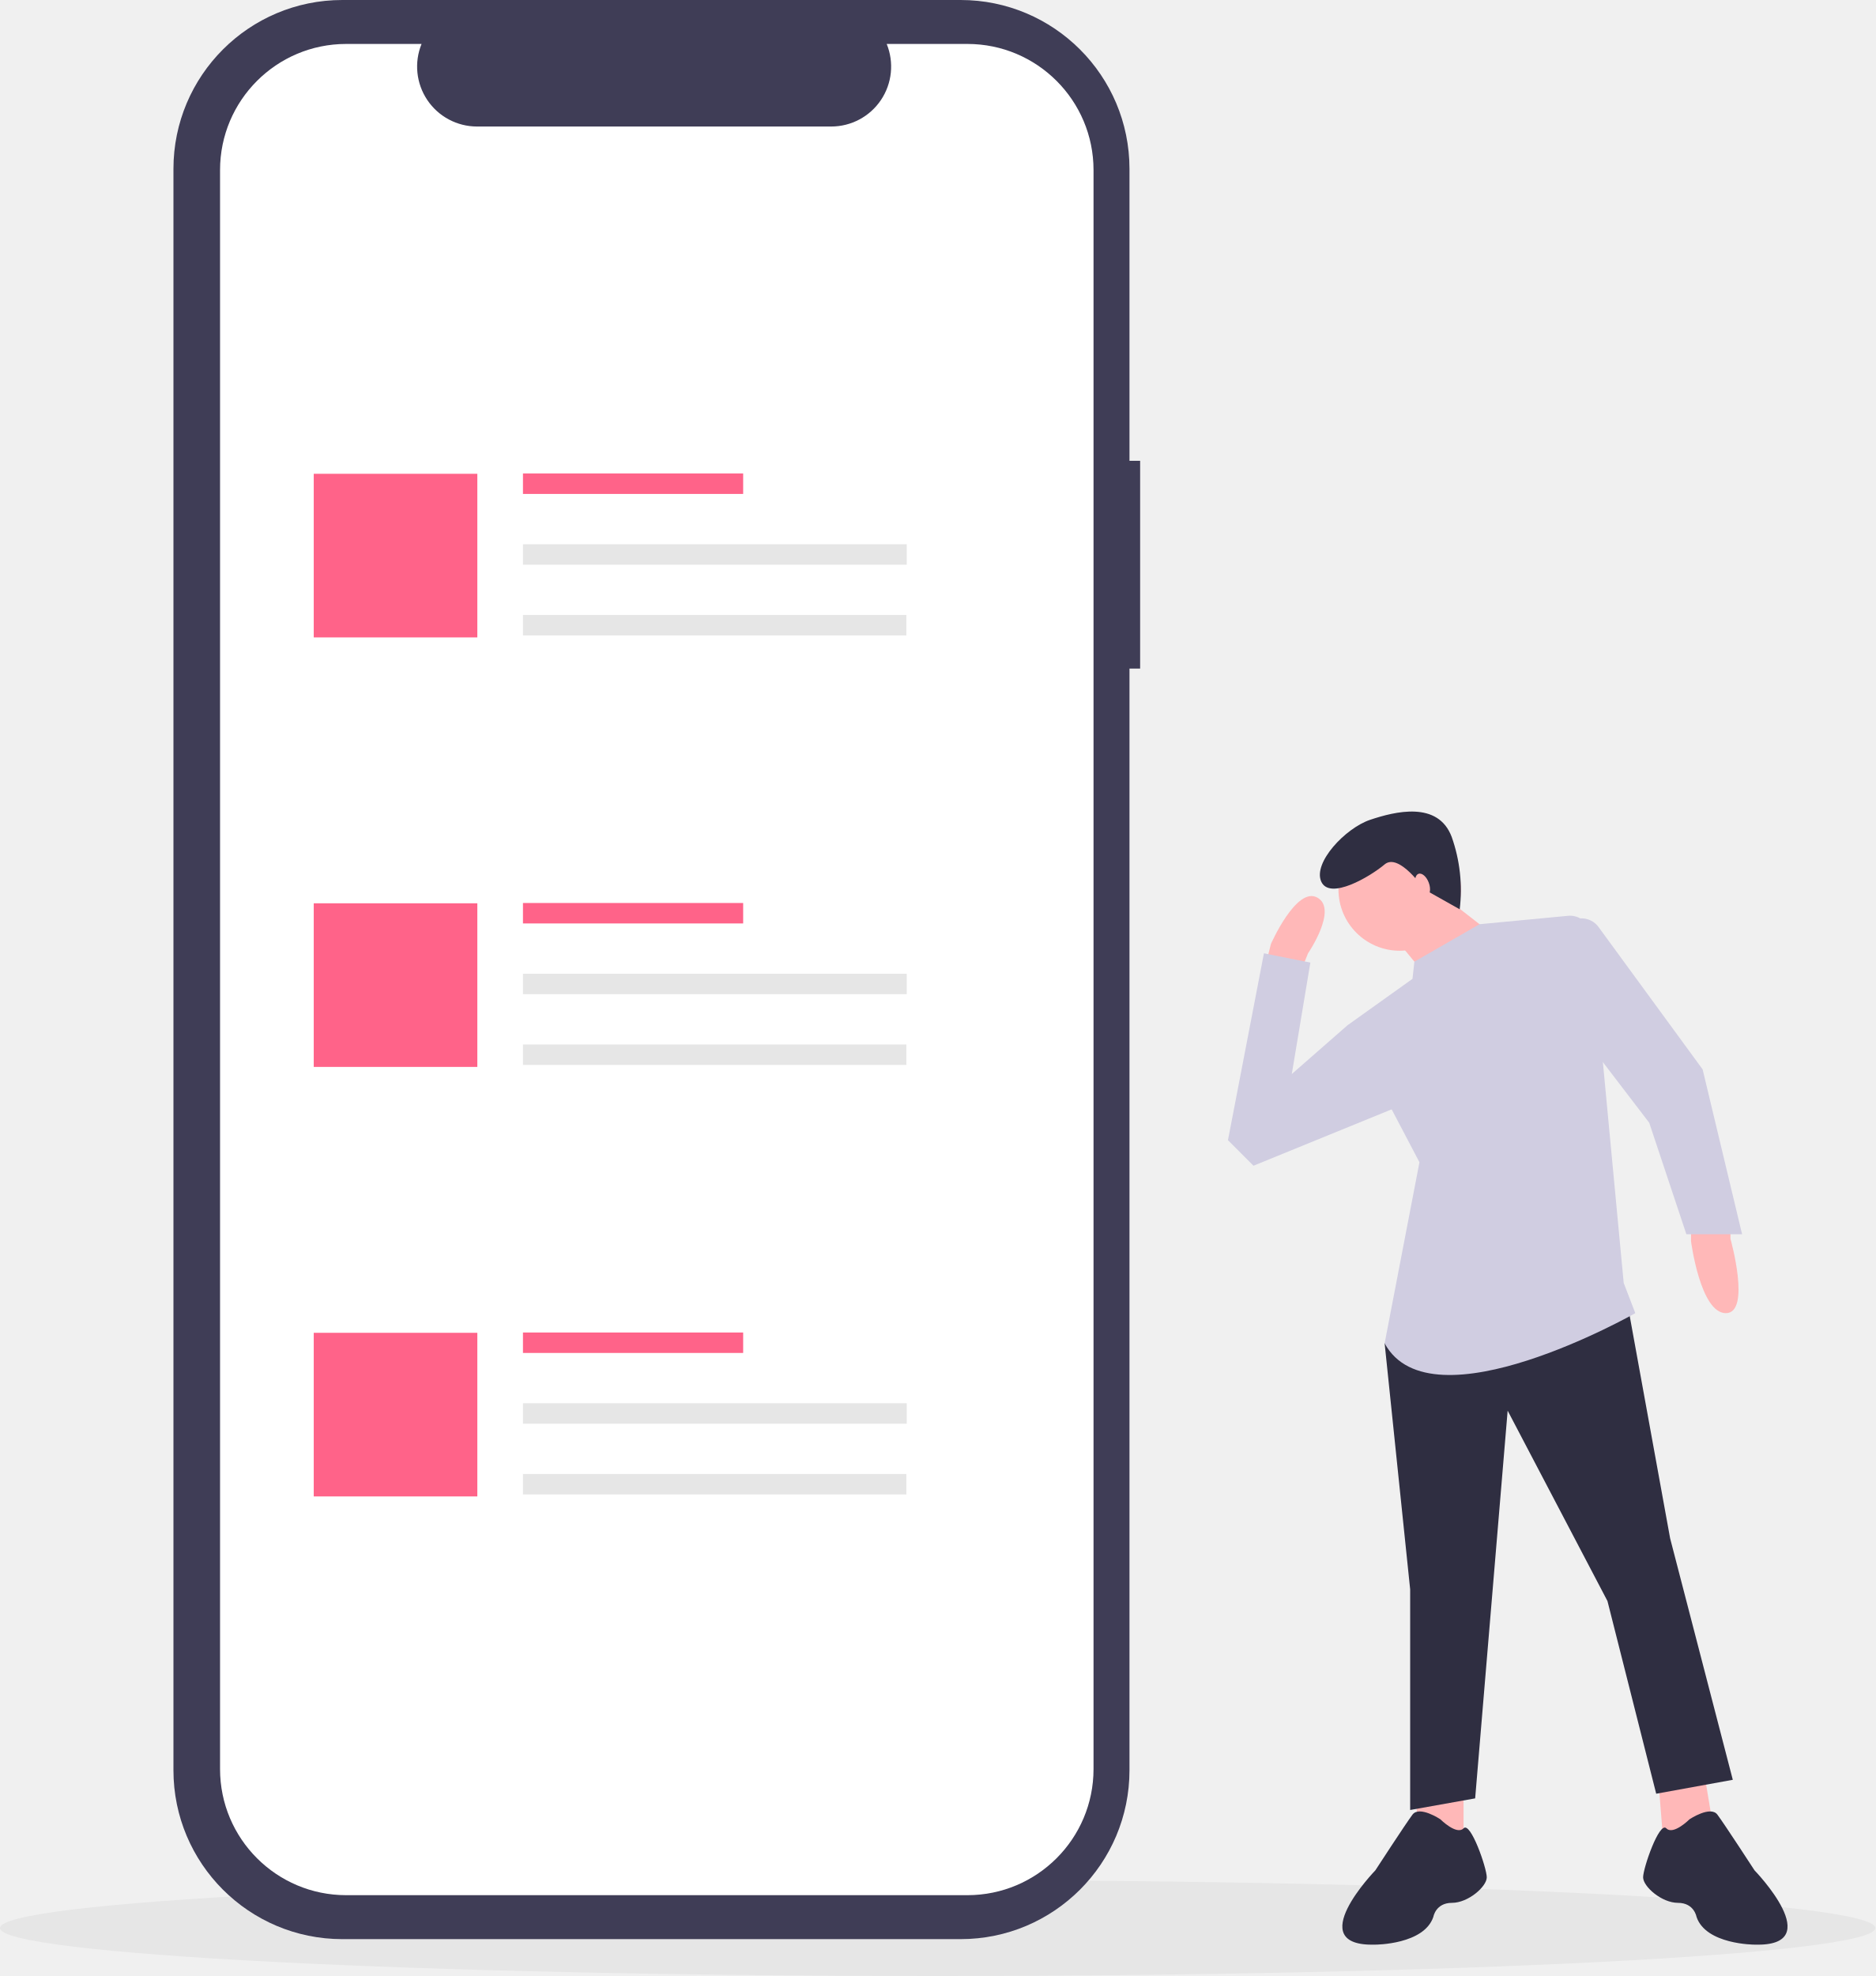
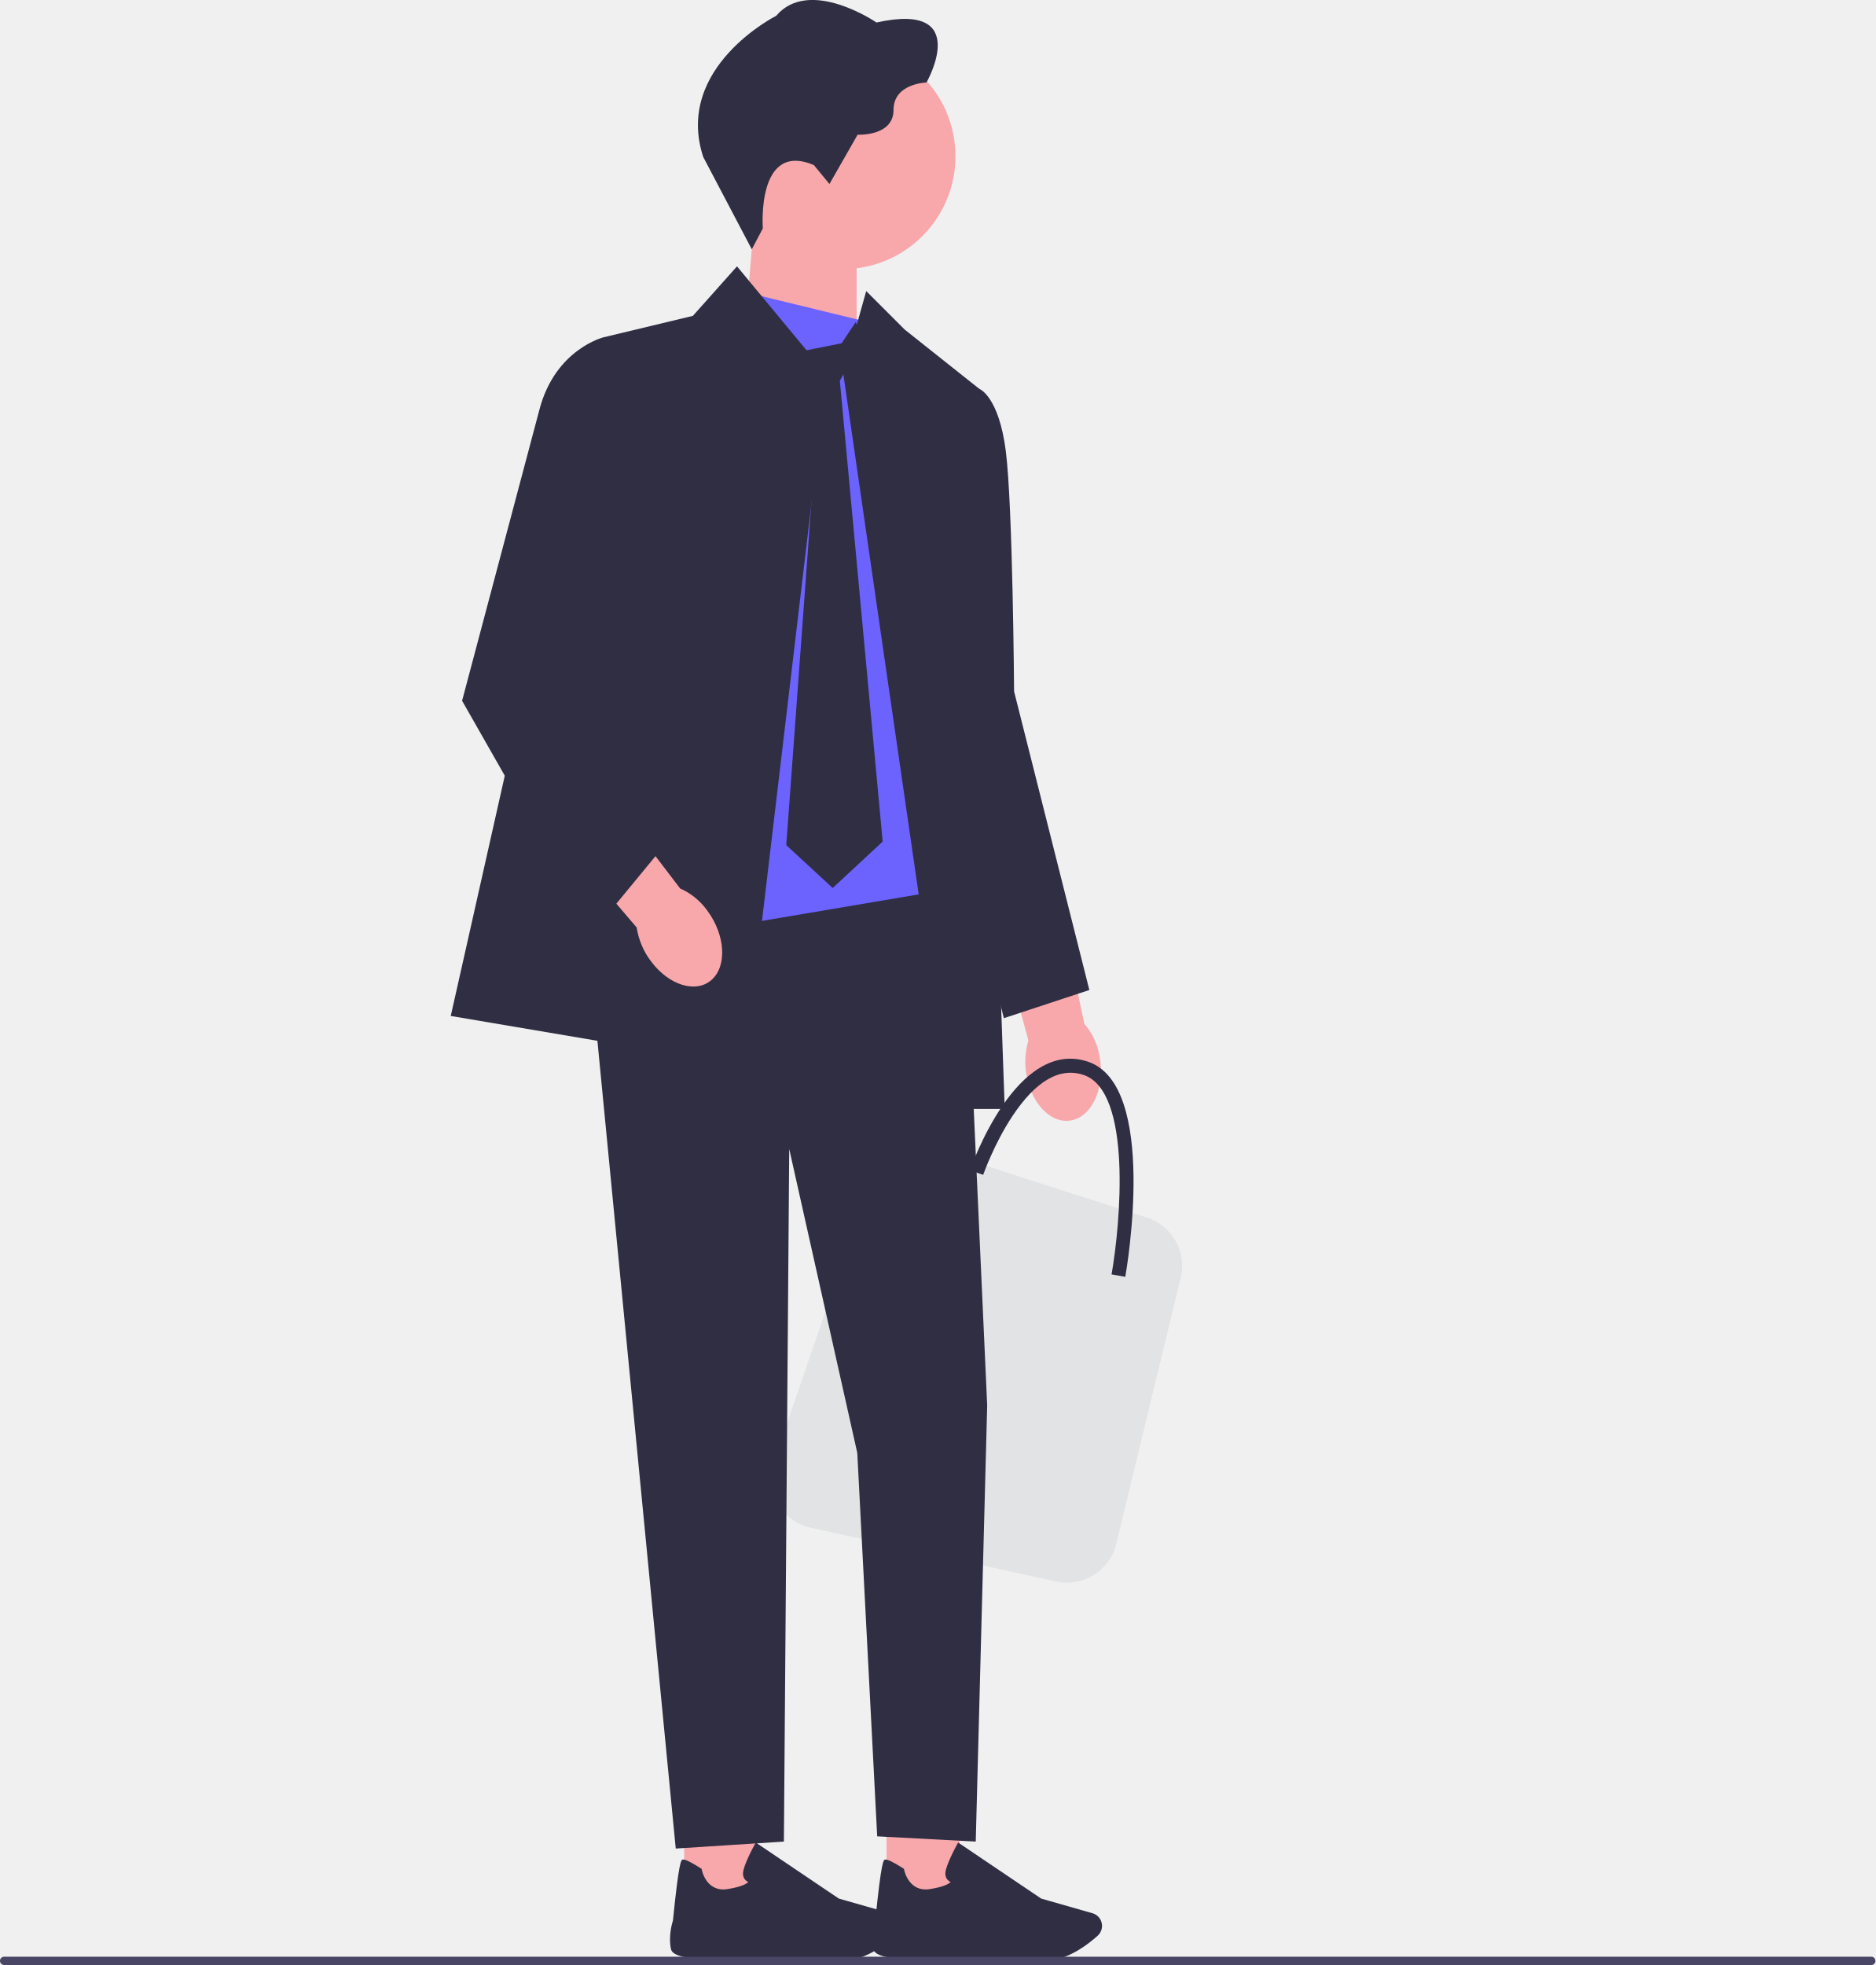
- <svg xmlns="http://www.w3.org/2000/svg" id="b5708c2f-4f88-4c73-bc81-55ebbc869fb7" data-name="Layer 1" width="704" height="741.617" viewBox="0 0 704 741.617">
-   <ellipse cx="352" cy="723.617" rx="352" ry="18" fill="#e6e6e6" />
-   <path d="M897.612,539.794v4.357s7.842,27.883-1.743,27.883-13.07-27.011-13.07-27.011v-5.228Z" transform="translate(-248 -79.1915)" fill="#ffb8b8" />
-   <path d="M723.346,440.462l1.743-6.971s9.585-21.783,17.427-17.427-3.485,20.912-3.485,20.912l-1.743,4.357Z" transform="translate(-248 -79.1915)" fill="#ffb8b8" />
-   <polygon points="531.111 673.208 532.854 688.02 549.409 690.634 549.409 671.465 531.111 673.208" fill="#ffb8b8" />
-   <polygon points="622.601 668.851 624.343 690.634 643.513 688.02 640.027 667.108 622.601 668.851" fill="#ffb8b8" />
-   <polygon points="523.269 503.298 519.784 504.169 529.368 596.53 529.368 679.307 553.765 674.95 565.964 529.438 603.431 600.887 621.729 673.208 650.483 667.98 626.957 577.361 611.273 491.099 523.269 503.298" fill="#2f2e41" />
-   <path d="M788.696,761.984s-7.842-5.228-10.456-1.743-13.941,20.912-13.941,20.912-27.883,28.754,0,27.883c0,0,18.298,0,21.783-10.456,0,0,.871-5.228,6.971-5.228s13.07-6.099,13.07-9.585-6.099-21.083-8.713-18.384S788.696,761.984,788.696,761.984Z" transform="translate(-248 -79.1915)" fill="#2f2e41" />
-   <path d="M882.242,761.984s7.842-5.228,10.456-1.743,13.941,20.912,13.941,20.912,27.883,28.754,0,27.883c0,0-18.298,0-21.783-10.456,0,0-.871-5.228-6.971-5.228s-13.07-6.099-13.07-9.585,6.099-21.083,8.713-18.384S882.242,761.984,882.242,761.984Z" transform="translate(-248 -79.1915)" fill="#2f2e41" />
-   <circle cx="525.447" cy="333.824" r="23" fill="#ffb8b8" />
-   <polygon points="523.705 352.122 535.903 366.934 557.686 348.636 542.003 336.438 523.705 352.122" fill="#ffb8b8" />
-   <path d="M778.24,446.562l.712-6.448,24.46-14.054,33.229-3.153a7.85,7.85,0,0,1,8.557,7.078l12.332,130.722,4.357,11.327S785.21,615.6,767.784,583.361l13.07-67.964-27.011-51.409Z" transform="translate(-248 -79.1915)" fill="#d0cde1" />
-   <path d="M837.49,424.778a7.157,7.157,0,0,0,1.552-.442,7.876,7.876,0,0,1,9.014,2.744L887.156,480.544l14.813,61.865h-20.912l-13.941-41.824L844.461,470.959Z" transform="translate(-248 -79.1915)" fill="#d0cde1" />
-   <polygon points="512.813 383.054 505.842 384.797 484.93 403.095 491.901 361.271 474.474 357.785 460.969 427.928 470.553 437.512 525.012 415.293 512.813 383.054" fill="#d0cde1" />
-   <path d="M782.606,412.94s-9.448-13.874-14.855-9.306-20.567,13.529-23.761,6.436,9.082-20.086,18.347-23.193,25.534-7.235,30.637,6.463a59.901,59.901,0,0,1,2.994,27.124Z" transform="translate(-248 -79.1915)" fill="#2f2e41" />
-   <ellipse cx="782.024" cy="411.379" rx="2.5" ry="4.5" transform="translate(-341.491 212.7407) rotate(-19.97743)" fill="#ffb8b8" />
-   <path d="M676,252.139h-3.999V142.593A63.402,63.402,0,0,0,608.599,79.192H376.513a63.402,63.402,0,0,0-63.402,63.402V743.568a63.402,63.402,0,0,0,63.402,63.402H608.599a63.402,63.402,0,0,0,63.402-63.402V330.115H676Z" transform="translate(-248 -79.1915)" fill="#3f3d56" />
-   <path d="M611.157,95.686h-30.295A22.495,22.495,0,0,1,560.035,126.677H427.076a22.495,22.495,0,0,1-20.827-30.991H377.953a47.348,47.348,0,0,0-47.348,47.348V743.127a47.348,47.348,0,0,0,47.348,47.348h233.204a47.348,47.348,0,0,0,47.348-47.348V143.034A47.348,47.348,0,0,0,611.157,95.686Z" transform="translate(-248 -79.1915)" fill="#fff" />
-   <rect x="196.318" y="177.704" width="82.66" height="7.676" fill="#ff6389" />
-   <rect x="196.318" y="204.259" width="144.069" height="7.676" fill="#e6e6e6" />
-   <rect x="196.318" y="230.813" width="143.928" height="7.676" fill="#e6e6e6" />
-   <rect x="117.778" y="177.818" width="61.409" height="61.409" fill="#ff6389" />
-   <rect x="196.318" y="338.904" width="82.66" height="7.676" fill="#ff6389" />
-   <rect x="196.318" y="365.458" width="144.069" height="7.676" fill="#e6e6e6" />
-   <rect x="196.318" y="392.012" width="143.928" height="7.676" fill="#e6e6e6" />
-   <rect x="117.778" y="339.018" width="61.409" height="61.409" fill="#ff6389" />
-   <rect x="196.318" y="500.103" width="82.66" height="7.676" fill="#ff6389" />
-   <rect x="196.318" y="526.657" width="144.069" height="7.676" fill="#e6e6e6" />
-   <rect x="196.318" y="553.212" width="143.928" height="7.676" fill="#e6e6e6" />
-   <rect x="117.778" y="500.217" width="61.409" height="61.409" fill="#ff6389" />
+ <svg xmlns="http://www.w3.org/2000/svg" width="537.64" height="563.26" viewBox="0 0 537.64 563.26">
+   <path id="uuid-fb6bba6d-324d-4625-a98c-3d990729dcd8-329" d="m294.36,308.7c1.69,8.48,7.72,13.98,13.47,12.28,5.75-1.7,9.04-9.96,7.35-18.44-.63-3.4-2.11-6.52-4.32-9.07l-7.63-35.8-17.84,5.88,9.42,34.67c-1.01,3.51-1.16,7.11-.43,10.48,0,0,0,0,0,0Z" fill="#f8a8ab" />
+   <rect x="254.14" y="514.38" width="20.94" height="29.71" transform="translate(529.23 1058.47) rotate(-180)" fill="#f8a8ab" />
+   <path d="m272.77,561.11c-3.58.32-21.5,1.74-22.4-2.37-.82-3.77.39-7.71.56-8.25,1.72-17.14,2.36-17.33,2.75-17.44.61-.18,2.39.67,5.28,2.53l.18.12.04.21c.05.27,1.33,6.56,7.4,5.59,4.16-.66,5.51-1.58,5.94-2.03-.35-.16-.79-.44-1.1-.92-.45-.7-.53-1.6-.23-2.68.78-2.85,3.12-7.06,3.22-7.23l.27-.48,23.8,16.06,14.7,4.2c1.11.32,2,1.11,2.45,2.17h0c.62,1.48.24,3.2-.96,4.28-2.67,2.4-7.97,6.51-13.54,7.02-1.48.14-3.44.19-5.64.19-9.19,0-22.61-.95-22.71-.97Z" fill="#2f2e43" />
+   <rect x="196.13" y="514.38" width="20.94" height="29.71" transform="translate(413.21 1058.47) rotate(-180)" fill="#f8a8ab" />
+   <path d="m214.76,561.11c-3.58.32-21.5,1.74-22.4-2.37-.82-3.77.39-7.71.56-8.25,1.72-17.14,2.36-17.33,2.75-17.44.61-.18,2.39.67,5.28,2.53l.18.12.04.21c.05.27,1.33,6.56,7.4,5.59,4.16-.66,5.51-1.58,5.94-2.03-.35-.16-.79-.44-1.1-.92-.45-.7-.53-1.6-.23-2.68.78-2.85,3.12-7.06,3.22-7.23l.27-.48,23.8,16.06,14.7,4.2c1.11.32,2,1.11,2.45,2.17h0c.62,1.48.24,3.2-.96,4.28-2.67,2.4-7.97,6.51-13.54,7.02-1.48.14-3.44.19-5.64.19-9.19,0-22.61-.95-22.71-.97Z" fill="#2f2e43" />
+   <polygon points="213.11 100.28 245.58 110.95 245.58 64.21 216.12 64.21 213.11 100.28" fill="#f8a8ab" />
+   <circle cx="241.56" cy="44.8" r="32.35" fill="#f8a8ab" />
+   <path d="m233.32,47.33l4.46,5.41,8.07-14.12s10.3.53,10.3-7.11c0-7.64,9.45-7.86,9.45-7.86,0,0,13.37-23.35-14.33-17.2,0,0-19.21-13.16-28.77-1.91,0,0-29.3,14.75-20.91,40.44l13.93,26.48,3.16-5.99s-1.91-25.16,14.65-18.15Z" fill="#2f2e43" />
+   <path d="m0,562.07c0,.66.53,1.19,1.19,1.19h535.26c.66,0,1.19-.53,1.19-1.19s-.53-1.19-1.19-1.19H1.19c-.66,0-1.19.53-1.19,1.19Z" fill="#484565" />
+   <path d="m328.8,349.01l-61.13-19.65c-7.54-2.42-15.64,1.63-18.21,9.13l-27.62,80.54c-2.82,8.22,2.16,17.06,10.65,18.92l70.26,15.37c7.72,1.69,15.38-3.1,17.24-10.78l18.49-76.26c1.79-7.4-2.43-14.94-9.68-17.27Z" fill="#e2e3e4" />
+   <path d="m322.6,366l-3.94-.7c2.52-14.32,6-52.5-8.05-57.18-6.81-2.27-13.67,1.7-20.38,11.81-5.27,7.95-8.35,16.75-8.38,16.84l-3.78-1.31c.54-1.55,13.39-37.94,33.8-31.14,20.17,6.72,11.12,59.43,10.72,61.67Z" fill="#2f2e43" />
+   <polygon points="276.25 254.19 166.98 254.19 193.72 529.88 224.72 527.88 226.25 329.34 245.76 416.47 251.47 526.38 279.72 527.88 283 402.85 276.25 254.19" fill="#2f2e43" />
+   <polygon points="211.34 83.19 248.34 92.19 279.97 228.88 276.25 254.19 183.6 269.87 166.98 254.19 211.34 83.19" fill="#6c63ff" />
+   <polygon points="211.28 76.35 198.63 90.54 172.97 96.7 129.22 291.22 213.52 305.5 237 107.39 211.28 76.35" fill="#2f2e43" />
+   <polygon points="248.32 83.44 241.72 106.96 272.27 317.88 288.03 317.88 280.76 111.48 259.36 94.48 248.32 83.44" fill="#2f2e43" />
+   <path d="m268.07,108.87l12.69,2.61s5.56,2.04,7.58,17.84c2.01,15.8,2.37,68.86,2.37,68.86l21.58,85.6-24.51,8.08-11.54-46.06-8.18-136.94Z" fill="#2f2e43" />
+   <polygon points="246.9 97.89 240.76 109.15 253.04 241.23 238.71 254.54 225.4 242.26 235.13 109.66 220.95 97.89 225.91 94.3 231.03 100.44 241.27 98.4 245.36 92.25 246.9 97.89" fill="#2f2e43" />
+   <path id="uuid-4155b336-10d9-4b14-826d-07551e167be9-330" d="m186.59,275.51c5.15,6.95,12.95,9.34,17.42,5.35,4.47-3.99,3.92-12.86-1.23-19.82-2.02-2.81-4.69-4.99-7.79-6.35l-22.2-29.11-13.62,12.94,23.33,27.32c.59,3.61,1.99,6.92,4.09,9.66,0,0,0,0,0,0Z" fill="#f8a8ab" />
+   <path d="m183.11,99.89l-10.14-3.19s-13.74,3.41-18.29,20.57l-22.21,83.6,37.67,66.12,20.13-24.44-18.96-60.7,11.81-81.96Z" fill="#2f2e43" />
</svg>
